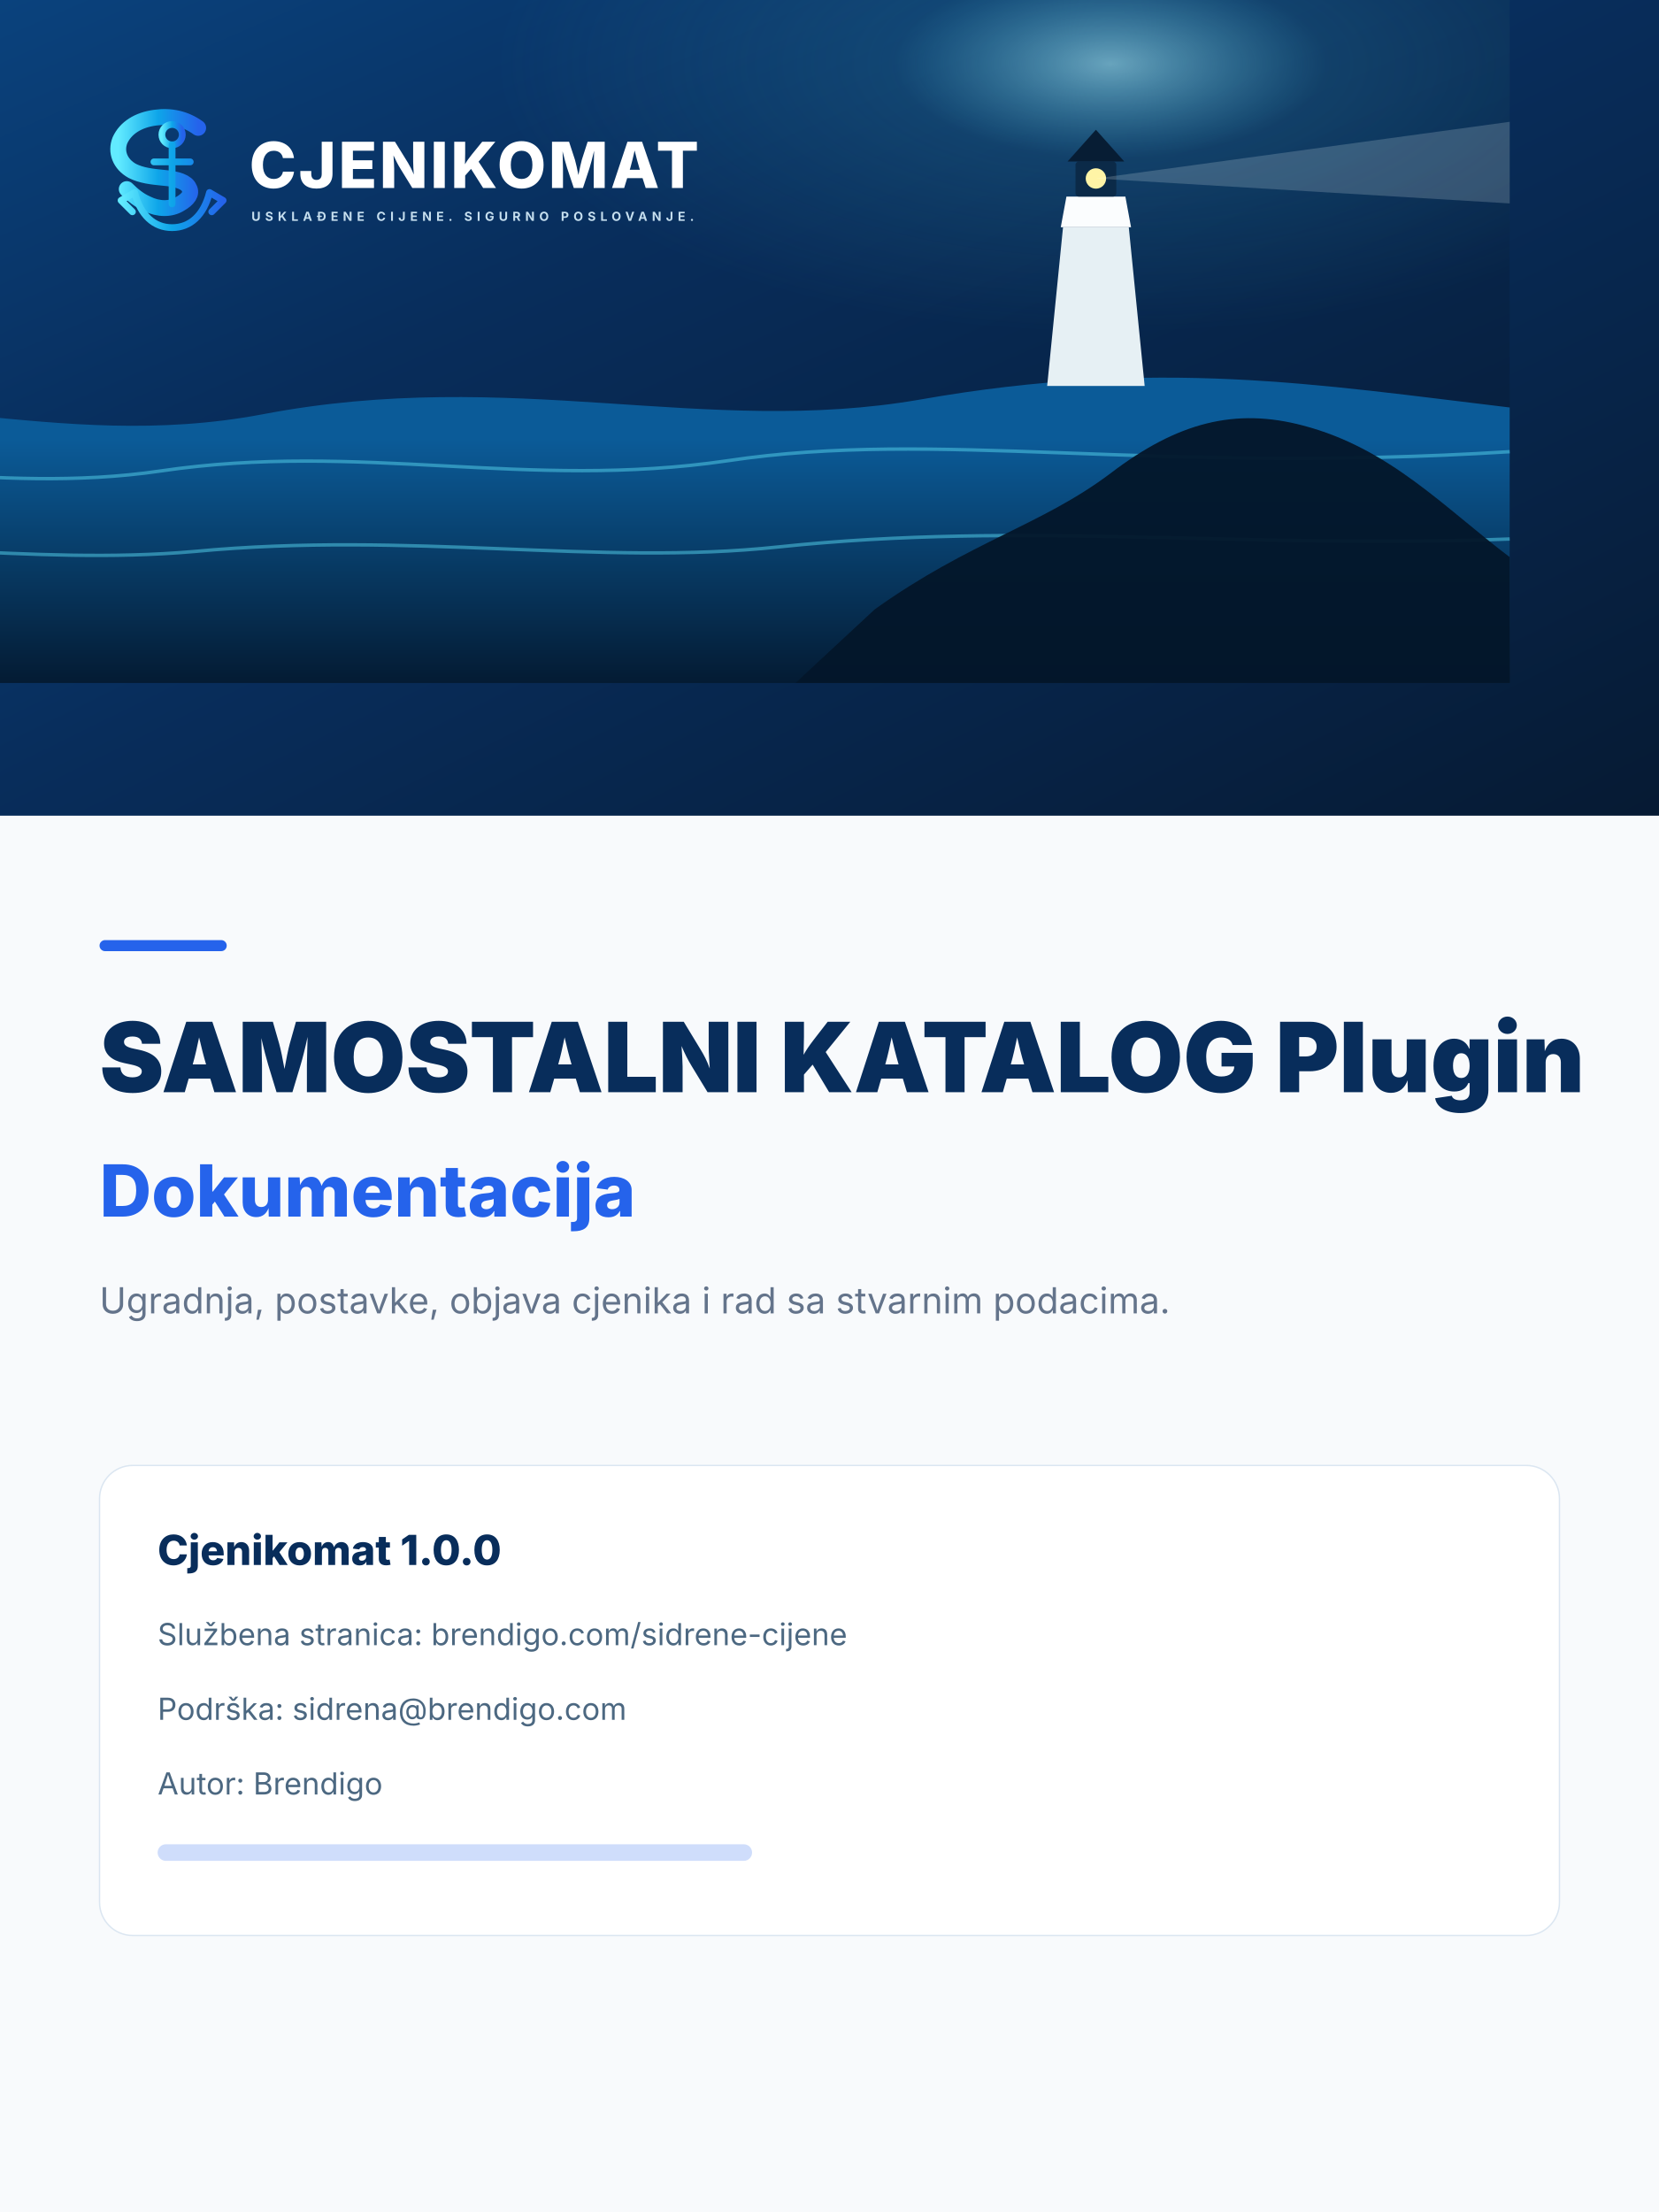
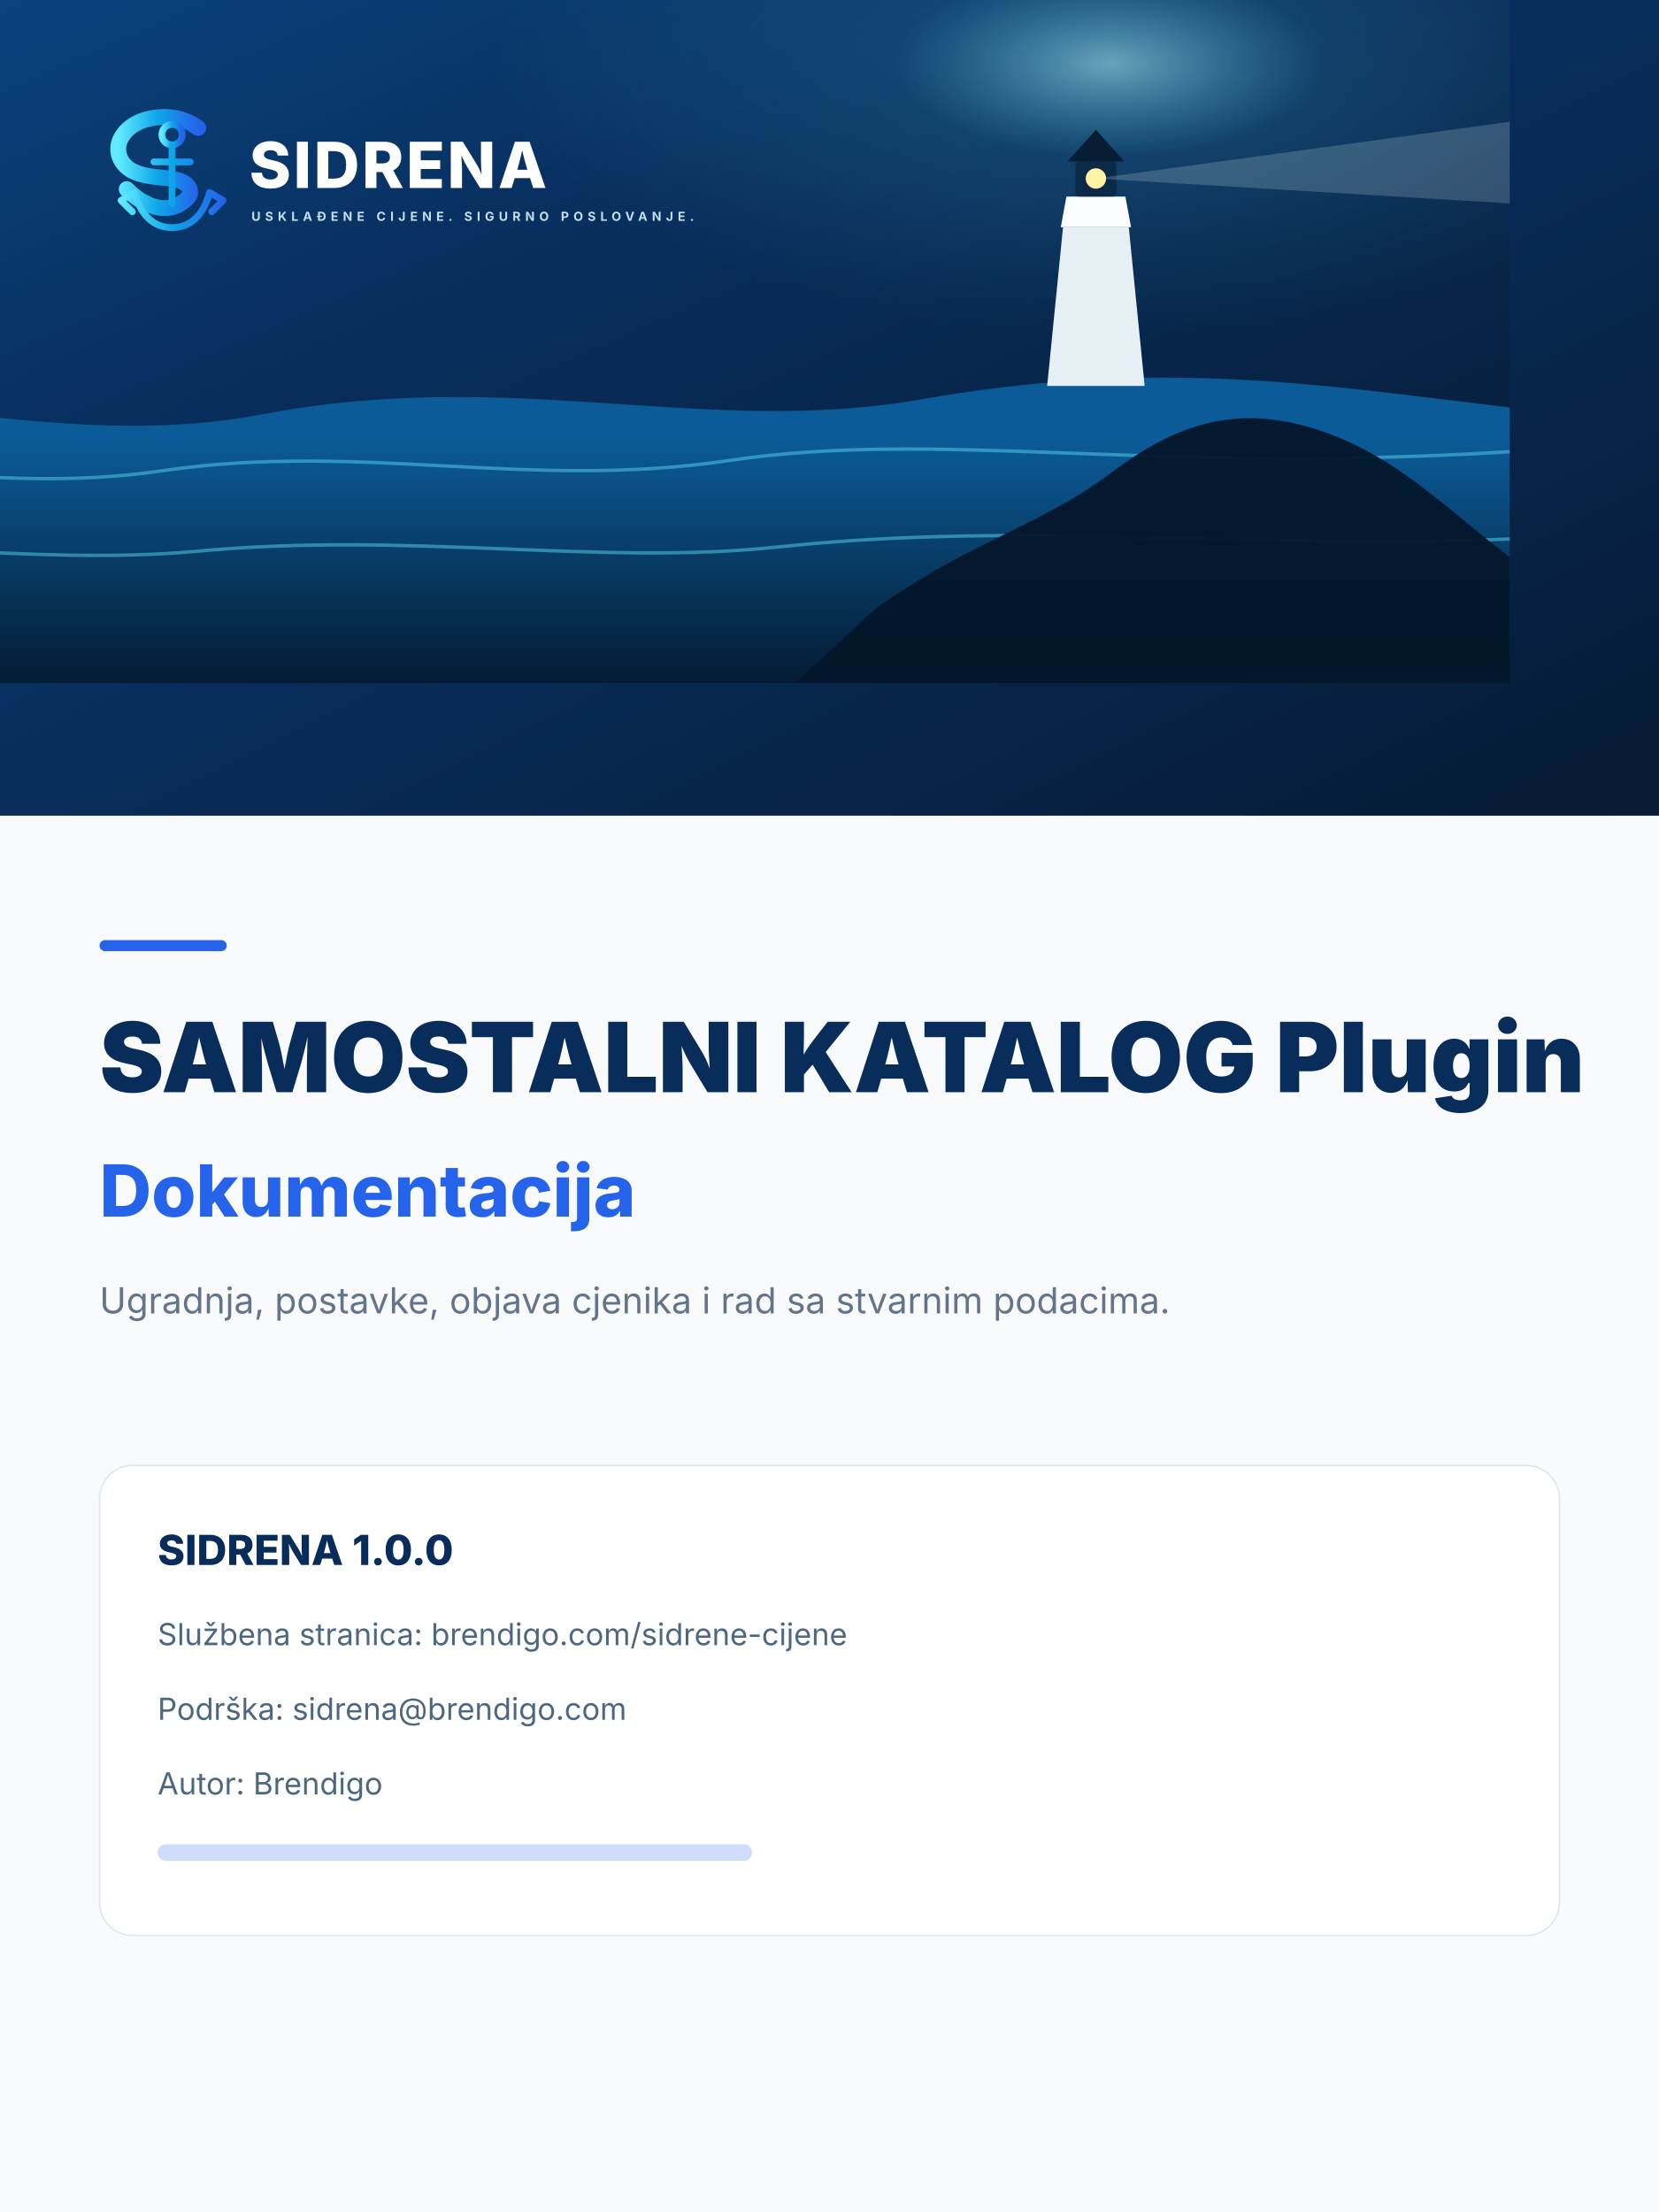
<svg xmlns="http://www.w3.org/2000/svg" viewBox="0 0 1200 1600" role="img" aria-labelledby="t">
  <defs>
    <linearGradient id="sky" x1="0" y1="0" x2="1" y2="1">
      <stop stop-color="#0B4C8D" />
      <stop offset=".48" stop-color="#082D5B" />
      <stop offset="1" stop-color="#061A33" />
    </linearGradient>
    <linearGradient id="sea" x1="0" y1=".2" x2="0" y2="1">
      <stop stop-color="#0B5B98" />
      <stop offset="1" stop-color="#041B33" />
    </linearGradient>
    <linearGradient id="cyan" x1="0" y1="0" x2="1" y2="0">
      <stop stop-color="#62EBFF" />
      <stop offset=".5" stop-color="#0EA5E9" />
      <stop offset="1" stop-color="#2563EB" />
    </linearGradient>
    <radialGradient id="glow" cx=".78" cy=".22" r=".34">
      <stop stop-color="#A8F3FF" stop-opacity=".6" />
      <stop offset=".35" stop-color="#4CCBEA" stop-opacity=".14" />
      <stop offset="1" stop-color="#4CCBEA" stop-opacity="0" />
    </radialGradient>
  </defs>
  <rect width="1200" height="1600" fill="#F8FAFC" />
  <rect width="1200" height="590" fill="url(#sky)" />
  <g transform="translate(-220 -80) scale(.82)">
    <rect width="1600" height="700" fill="url(#sky)" />
    <rect width="1600" height="700" fill="url(#glow)" />
    <path d="M0 470c168-42 315 28 500-7 220-42 390 20 580-13 210-37 352-13 520 7v243H0z" fill="url(#sea)" />
    <g opacity=".52" fill="none" stroke="#53CFE9" stroke-width="3">
      <path d="M0 520c130-26 260 15 410-7 176-26 323 17 500-9 186-28 370 12 690-8" />
      <path d="M0 588c160-20 292 9 440-4 190-18 357 13 515-4 218-23 410 2 645-7" />
    </g>
    <path d="M1040 635c84-60 147-74 208-120 59-45 110-58 170-42 76 20 124 72 182 116v111H970z" fill="#03162A" opacity=".95" />
    <path d="M1192 438h86l-14-140h-58z" fill="#E6F0F4" />
    <path d="M1204 298h62l-5-27h-52z" fill="#FBFDFE" />
    <rect x="1217" y="240" width="36" height="31" rx="3" fill="#0B2A48" />
    <path d="M1210 240h50l-25-28z" fill="#071D34" />
    <circle cx="1235" cy="255" r="9" fill="#FFF4A6" />
    <path d="M1235 255L1600 205v72z" fill="#F4FFFF" opacity=".18" />
  </g>
  <g transform="translate(72 72) scale(0.82)">
    <g fill="none" stroke="url(#cyan)" stroke-linecap="round" stroke-linejoin="round">
      <path d="M87 25c-11-8-24-11-38-9-15 2-26 9-31 20-4 10 0 21 11 27 8 4 17 5 27 6 13 1 21 4 23 9 3 5-1 10-8 14-8 5-19 5-29 0-7-3-13-8-18-13" stroke-width="14" />
      <circle cx="64" cy="31" r="9" stroke-width="6" />
      <path d="M64 40v52M48 55h32M31 82c5 20 17 31 33 31s28-11 33-31M31 82l-12 7 10 10m68-17 12 7-10 10" stroke-width="6" />
    </g>
-     <text x="132" y="78" fill="#fff" font-family="Inter,Segoe UI,Arial,sans-serif" font-size="56" font-weight="800" letter-spacing="2">CJENIKOMAT</text>
+     <text x="132" y="78" fill="#fff" font-family="Inter,Segoe UI,Arial,sans-serif" font-size="56" font-weight="800" letter-spacing="2">SIDRENA</text>
    <text x="134" y="107" fill="#C6DFEF" font-family="Inter,Segoe UI,Arial,sans-serif" font-size="11" font-weight="700" letter-spacing="4">USKLAĐENE CIJENE. SIGURNO POSLOVANJE.</text>
  </g>
  <rect x="72" y="680" width="92" height="8" rx="4" fill="#2563EB" />
  <text x="72" y="790" fill="#082D5B" font-family="Inter,Segoe UI,Arial,sans-serif" font-size="70" font-weight="850">SAMOSTALNI KATALOG Plugin</text>
  <text x="72" y="880" fill="#2563EB" font-family="Inter,Segoe UI,Arial,sans-serif" font-size="52" font-weight="800">Dokumentacija</text>
  <text x="72" y="950" fill="#64748B" font-family="Inter,Segoe UI,Arial,sans-serif" font-size="26">Ugradnja, postavke, objava cjenika i rad sa stvarnim podacima.</text>
  <g transform="translate(72 1060)" font-family="Inter,Segoe UI,Arial,sans-serif">
    <rect width="1056" height="340" rx="24" fill="#fff" stroke="#DBE6F1" />
-     <text x="42" y="72" fill="#082D5B" font-size="30" font-weight="800">Cjenikomat 1.0.0</text>
+     <text x="42" y="72" fill="#082D5B" font-size="30" font-weight="800">SIDRENA 1.0.0</text>
    <text x="42" y="130" fill="#4C6881" font-size="22">Službena stranica: brendigo.com/sidrene-cijene</text>
    <text x="42" y="184" fill="#4C6881" font-size="22">Podrška: sidrena@brendigo.com</text>
    <text x="42" y="238" fill="#4C6881" font-size="22">Autor: Brendigo</text>
    <rect x="42" y="274" width="430" height="12" rx="6" fill="#2563EB" opacity=".22" />
  </g>
</svg>
